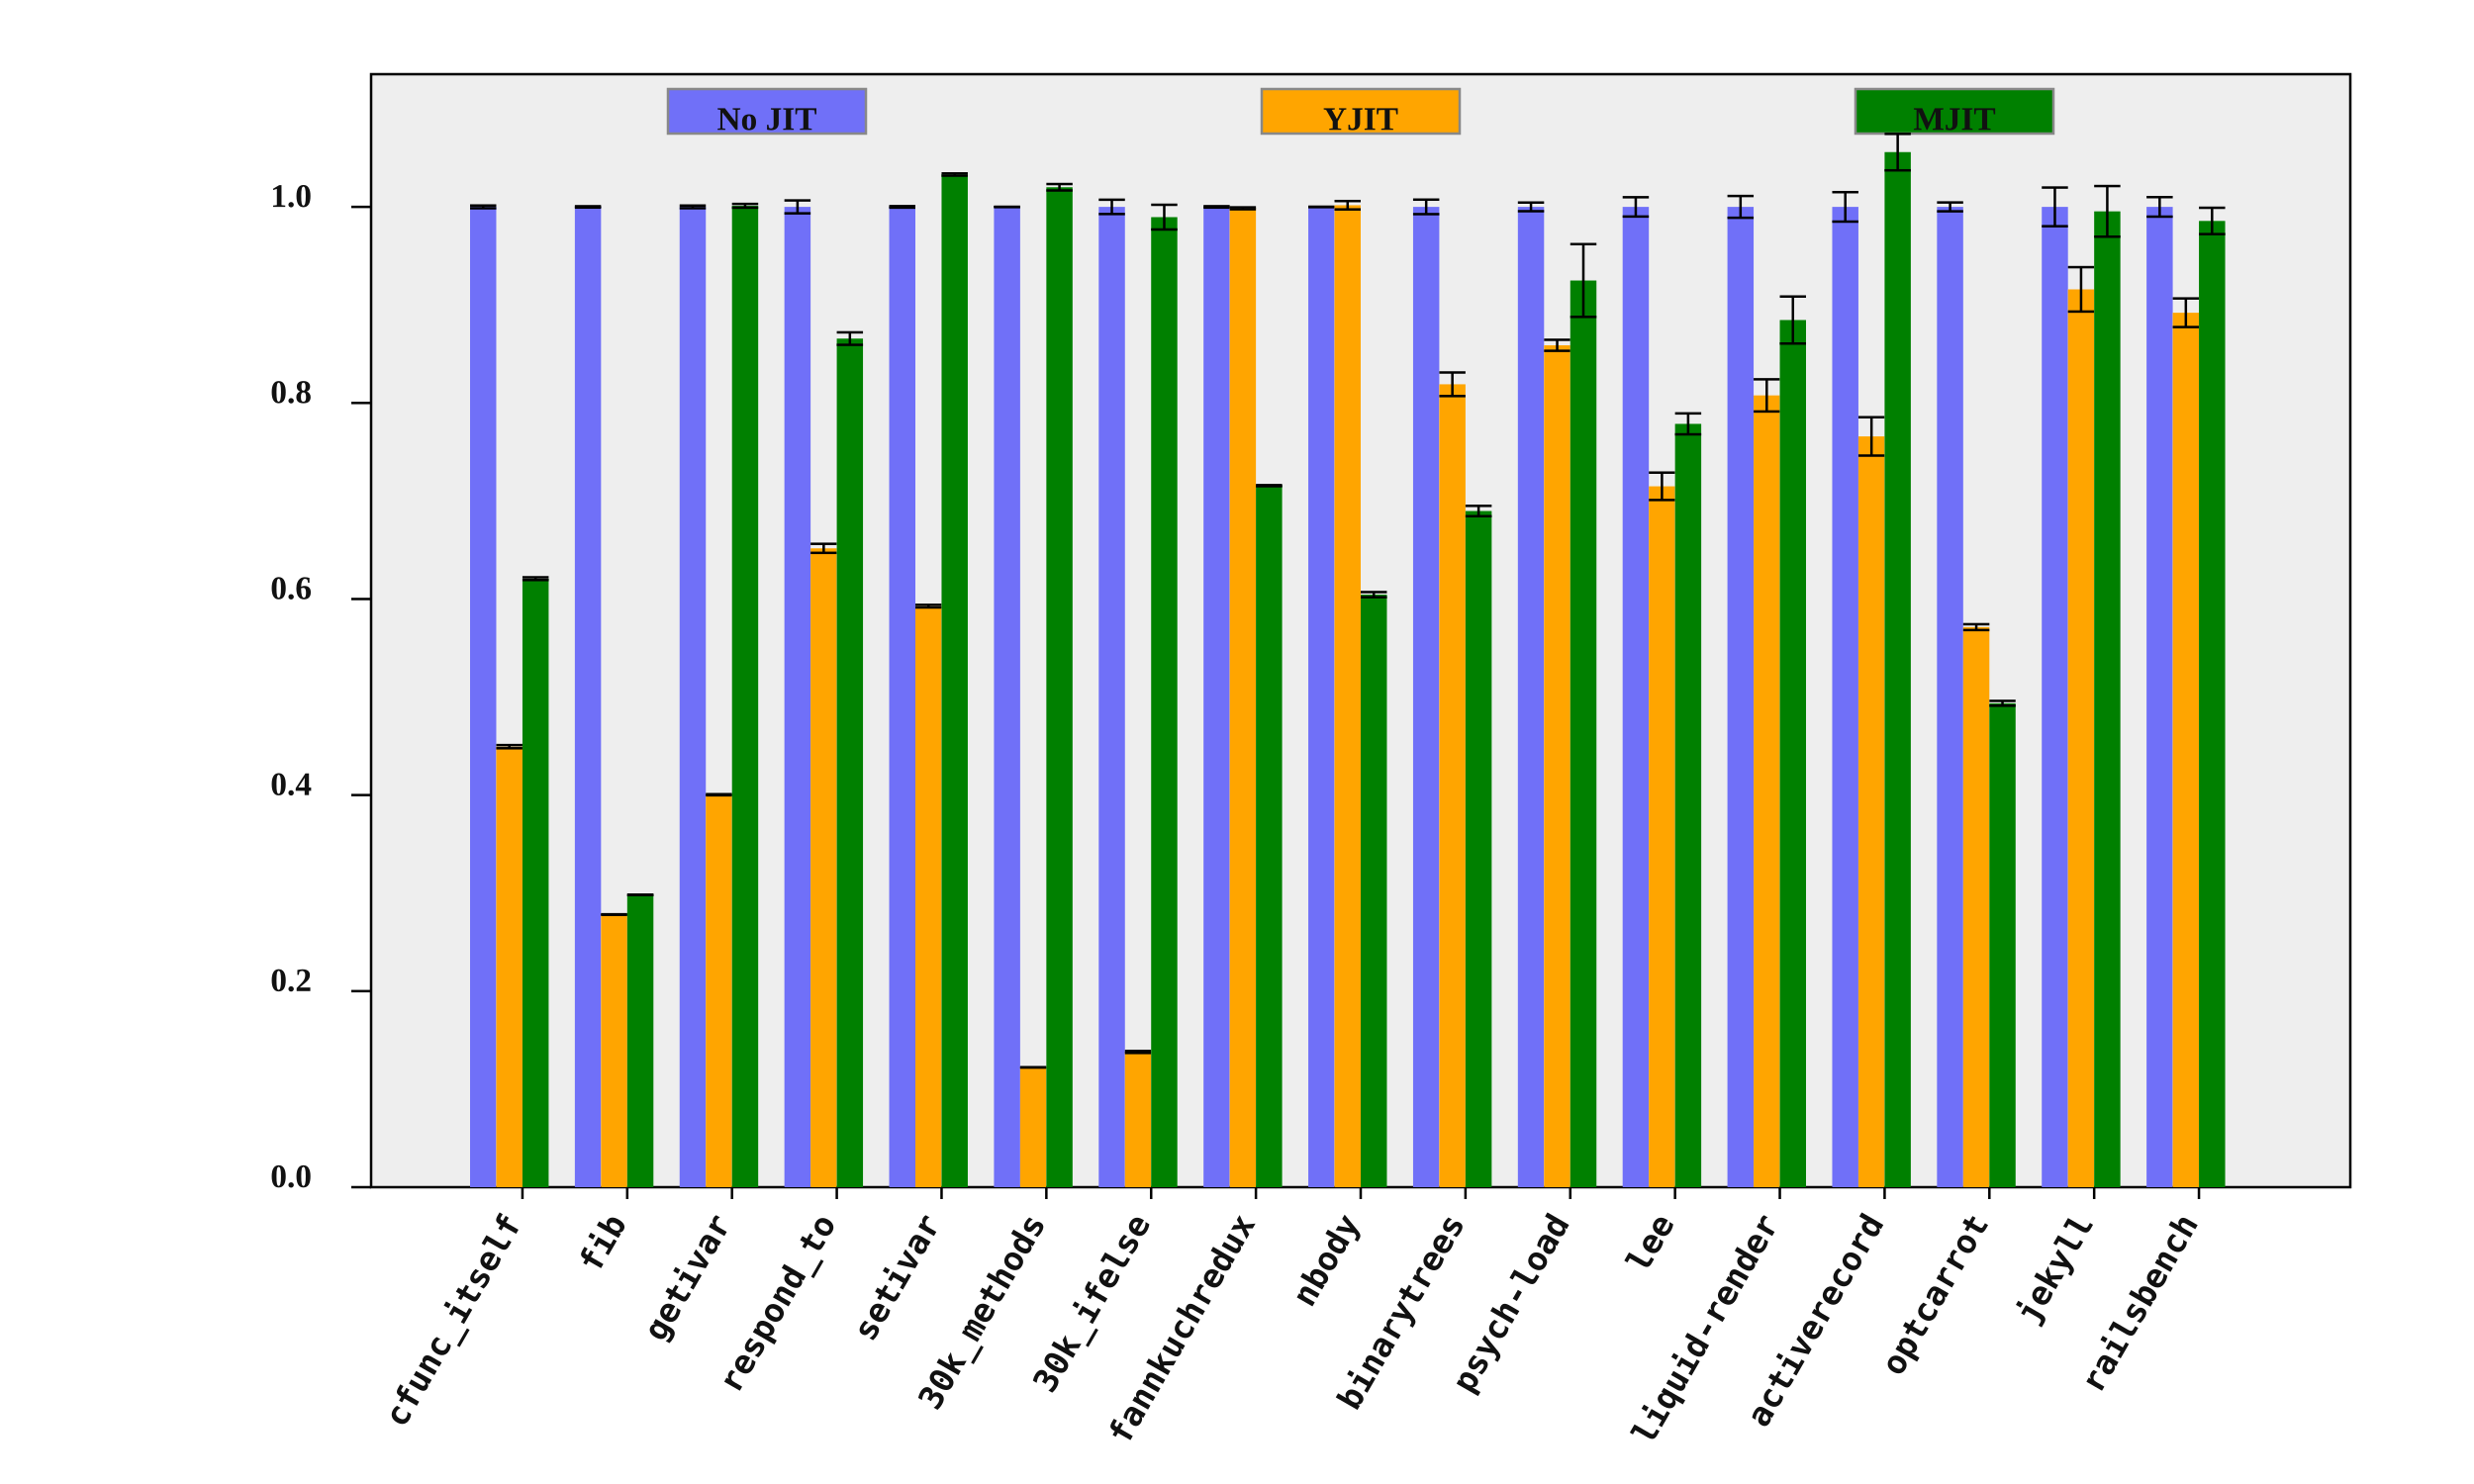
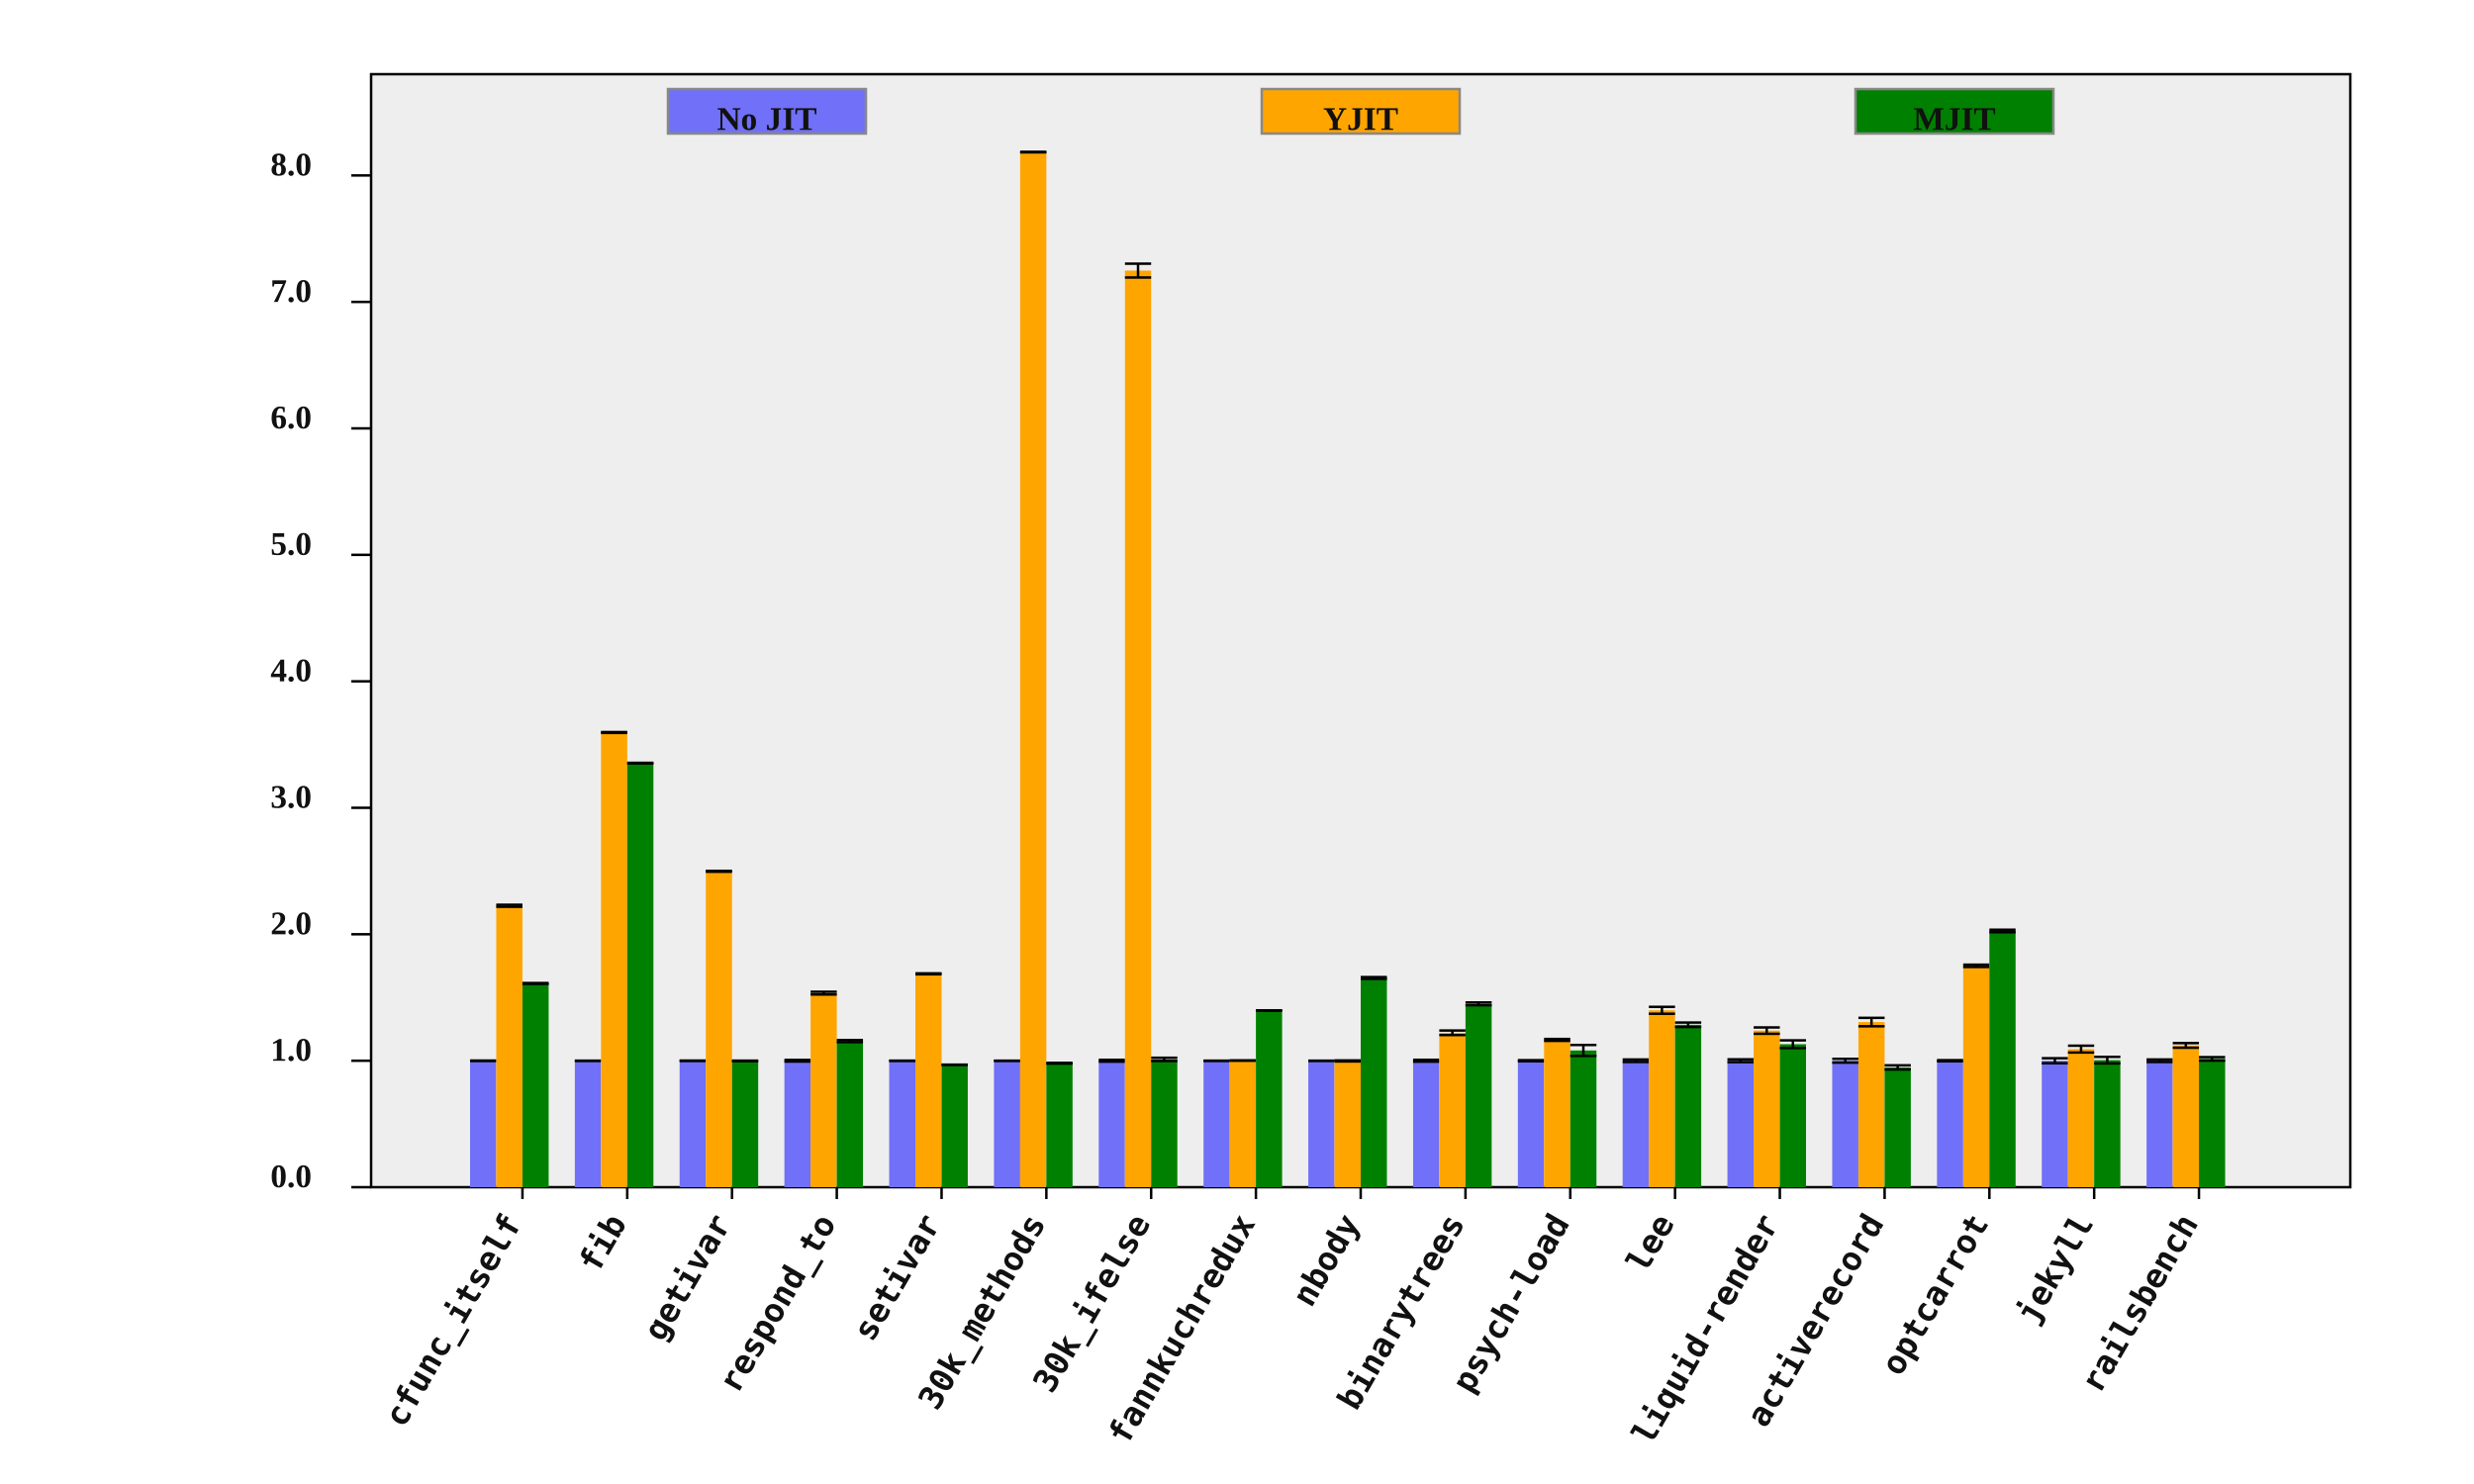
<svg xmlns="http://www.w3.org/2000/svg" viewBox="0 0 1000 600" width="100%" height="100%">
  <rect x="150.0" y="30.0" width="800" height="450.0" stroke="#000" fill="#EEE" />
  <line x1="142.0" y1="480.0" x2="150.0" y2="480.0" stroke="#000" />
  <text x="126.0" y="480.0" text-anchor="end" font-weight="bold" font-size="small" fill="#111">
0.0
</text>
-   <line x1="142.0" y1="400.729" x2="150.0" y2="400.729" stroke="#000" />
-   <text x="126.0" y="400.729" text-anchor="end" font-weight="bold" font-size="small" fill="#111">
- 0.2
- </text>
-   <line x1="142.0" y1="321.458" x2="150.0" y2="321.458" stroke="#000" />
-   <text x="126.0" y="321.458" text-anchor="end" font-weight="bold" font-size="small" fill="#111">
- 0.4
- </text>
-   <line x1="142.0" y1="242.187" x2="150.0" y2="242.187" stroke="#000" />
-   <text x="126.0" y="242.187" text-anchor="end" font-weight="bold" font-size="small" fill="#111">
- 0.6
- </text>
-   <line x1="142.0" y1="162.916" x2="150.0" y2="162.916" stroke="#000" />
-   <text x="126.0" y="162.916" text-anchor="end" font-weight="bold" font-size="small" fill="#111">
- 0.8
- </text>
-   <line x1="142.0" y1="83.645" x2="150.0" y2="83.645" stroke="#000" />
-   <text x="126.0" y="83.645" text-anchor="end" font-weight="bold" font-size="small" fill="#111">
+   <line x1="142.0" y1="428.867" x2="150.0" y2="428.867" stroke="#000" />
+   <text x="126.0" y="428.867" text-anchor="end" font-weight="bold" font-size="small" fill="#111">
1.0
+ </text>
+   <line x1="142.0" y1="377.734" x2="150.0" y2="377.734" stroke="#000" />
+   <text x="126.0" y="377.734" text-anchor="end" font-weight="bold" font-size="small" fill="#111">
+ 2.0
+ </text>
+   <line x1="142.0" y1="326.6" x2="150.0" y2="326.6" stroke="#000" />
+   <text x="126.0" y="326.6" text-anchor="end" font-weight="bold" font-size="small" fill="#111">
+ 3.0
+ </text>
+   <line x1="142.0" y1="275.467" x2="150.0" y2="275.467" stroke="#000" />
+   <text x="126.0" y="275.467" text-anchor="end" font-weight="bold" font-size="small" fill="#111">
+ 4.0
+ </text>
+   <line x1="142.0" y1="224.334" x2="150.0" y2="224.334" stroke="#000" />
+   <text x="126.0" y="224.334" text-anchor="end" font-weight="bold" font-size="small" fill="#111">
+ 5.0
+ </text>
+   <line x1="142.0" y1="173.201" x2="150.0" y2="173.201" stroke="#000" />
+   <text x="126.0" y="173.201" text-anchor="end" font-weight="bold" font-size="small" fill="#111">
+ 6.0
+ </text>
+   <line x1="142.0" y1="122.067" x2="150.0" y2="122.067" stroke="#000" />
+   <text x="126.0" y="122.067" text-anchor="end" font-weight="bold" font-size="small" fill="#111">
+ 7.0
+ </text>
+   <line x1="142.0" y1="70.934" x2="150.0" y2="70.934" stroke="#000" />
+   <text x="126.0" y="70.934" text-anchor="end" font-weight="bold" font-size="small" fill="#111">
+ 8.0
</text>
  <rect x="270.0" y="36" width="80.0" height="18.0" fill="#7070f8" stroke="#888" />
  <text x="310.0" y="52.5" font-size="small" text-anchor="middle" font-weight="bold" fill="#111">
No JIT
</text>
  <rect x="510.0" y="36" width="80.0" height="18.0" fill="orange" stroke="#888" />
  <text x="550.0" y="52.5" font-size="small" text-anchor="middle" font-weight="bold" fill="#111">
YJIT
</text>
  <rect x="750.0" y="36" width="80.0" height="18.0" fill="green" stroke="#888" />
  <text x="790.0" y="52.5" font-size="small" text-anchor="middle" font-weight="bold" fill="#111">
MJIT
</text>
-   <rect x="190.0" y="83.645" width="10.588" height="396.355" fill="#7070f8" />
-   <line x1="190.0" y1="83.091" x2="200.588" y2="83.091" stroke="#000" />
-   <line x1="190.0" y1="84.199" x2="200.588" y2="84.199" stroke="#000" />
-   <line x1="195.294" y1="83.091" x2="195.294" y2="84.199" stroke="#000" />
-   <rect x="200.588" y="301.887" width="10.588" height="178.113" fill="orange" />
-   <line x1="200.588" y1="301.247" x2="211.176" y2="301.247" stroke="#000" />
-   <line x1="200.588" y1="302.527" x2="211.176" y2="302.527" stroke="#000" />
-   <line x1="205.882" y1="301.247" x2="205.882" y2="302.527" stroke="#000" />
-   <rect x="211.176" y="233.957" width="10.588" height="246.043" fill="green" />
-   <line x1="211.176" y1="233.402" x2="221.765" y2="233.402" stroke="#000" />
-   <line x1="211.176" y1="234.511" x2="221.765" y2="234.511" stroke="#000" />
-   <line x1="216.471" y1="233.402" x2="216.471" y2="234.511" stroke="#000" />
+   <rect x="190.0" y="428.867" width="10.588" height="51.133" fill="#7070f8" />
+   <line x1="190.0" y1="428.795" x2="200.588" y2="428.795" stroke="#000" />
+   <line x1="190.0" y1="428.938" x2="200.588" y2="428.938" stroke="#000" />
+   <line x1="195.294" y1="428.795" x2="195.294" y2="428.938" stroke="#000" />
+   <rect x="200.588" y="366.213" width="10.588" height="113.787" fill="orange" />
+   <line x1="200.588" y1="365.805" x2="211.176" y2="365.805" stroke="#000" />
+   <line x1="200.588" y1="366.622" x2="211.176" y2="366.622" stroke="#000" />
+   <line x1="205.882" y1="365.805" x2="205.882" y2="366.622" stroke="#000" />
+   <rect x="211.176" y="397.629" width="10.588" height="82.371" fill="green" />
+   <line x1="211.176" y1="397.443" x2="221.765" y2="397.443" stroke="#000" />
+   <line x1="211.176" y1="397.815" x2="221.765" y2="397.815" stroke="#000" />
+   <line x1="216.471" y1="397.443" x2="216.471" y2="397.815" stroke="#000" />
  <line x1="211.176" y1="480.0" x2="211.176" y2="484.8" stroke="#000" />
  <text x="211.176" y="494.4" fill="#111" font-size="small" font-family="monospace" font-weight="bold" text-anchor="end" transform="rotate(-60, 211.1765, 494.4)">
cfunc_itself
</text>
-   <rect x="232.353" y="83.645" width="10.588" height="396.355" fill="#7070f8" />
-   <line x1="232.353" y1="83.385" x2="242.941" y2="83.385" stroke="#000" />
-   <line x1="232.353" y1="83.905" x2="242.941" y2="83.905" stroke="#000" />
-   <line x1="237.647" y1="83.385" x2="237.647" y2="83.905" stroke="#000" />
-   <rect x="242.941" y="369.762" width="10.588" height="110.238" fill="orange" />
-   <line x1="242.941" y1="369.655" x2="253.529" y2="369.655" stroke="#000" />
-   <line x1="242.941" y1="369.869" x2="253.529" y2="369.869" stroke="#000" />
-   <line x1="248.235" y1="369.655" x2="248.235" y2="369.869" stroke="#000" />
-   <rect x="253.529" y="361.799" width="10.588" height="118.201" fill="green" />
-   <line x1="253.529" y1="361.716" x2="264.118" y2="361.716" stroke="#000" />
-   <line x1="253.529" y1="361.882" x2="264.118" y2="361.882" stroke="#000" />
-   <line x1="258.824" y1="361.716" x2="258.824" y2="361.882" stroke="#000" />
+   <rect x="232.353" y="428.867" width="10.588" height="51.133" fill="#7070f8" />
+   <line x1="232.353" y1="428.833" x2="242.941" y2="428.833" stroke="#000" />
+   <line x1="232.353" y1="428.9" x2="242.941" y2="428.9" stroke="#000" />
+   <line x1="237.647" y1="428.833" x2="237.647" y2="428.9" stroke="#000" />
+   <rect x="242.941" y="296.153" width="10.588" height="183.847" fill="orange" />
+   <line x1="242.941" y1="295.975" x2="253.529" y2="295.975" stroke="#000" />
+   <line x1="242.941" y1="296.332" x2="253.529" y2="296.332" stroke="#000" />
+   <line x1="248.235" y1="295.975" x2="248.235" y2="296.332" stroke="#000" />
+   <rect x="253.529" y="308.538" width="10.588" height="171.462" fill="green" />
+   <line x1="253.529" y1="308.418" x2="264.118" y2="308.418" stroke="#000" />
+   <line x1="253.529" y1="308.659" x2="264.118" y2="308.659" stroke="#000" />
+   <line x1="258.824" y1="308.418" x2="258.824" y2="308.659" stroke="#000" />
  <line x1="253.529" y1="480.0" x2="253.529" y2="484.8" stroke="#000" />
  <text x="253.529" y="494.4" fill="#111" font-size="small" font-family="monospace" font-weight="bold" text-anchor="end" transform="rotate(-60, 253.5294, 494.4)">
fib
</text>
-   <rect x="274.706" y="83.645" width="10.588" height="396.355" fill="#7070f8" />
-   <line x1="274.706" y1="83.106" x2="285.294" y2="83.106" stroke="#000" />
-   <line x1="274.706" y1="84.184" x2="285.294" y2="84.184" stroke="#000" />
-   <line x1="280.0" y1="83.106" x2="280.0" y2="84.184" stroke="#000" />
-   <rect x="285.294" y="321.319" width="10.588" height="158.681" fill="orange" />
-   <line x1="285.294" y1="321.093" x2="295.882" y2="321.093" stroke="#000" />
-   <line x1="285.294" y1="321.545" x2="295.882" y2="321.545" stroke="#000" />
-   <line x1="290.588" y1="321.093" x2="290.588" y2="321.545" stroke="#000" />
-   <rect x="295.882" y="83.208" width="10.588" height="396.792" fill="green" />
-   <line x1="295.882" y1="82.446" x2="306.471" y2="82.446" stroke="#000" />
-   <line x1="295.882" y1="83.971" x2="306.471" y2="83.971" stroke="#000" />
-   <line x1="301.176" y1="82.446" x2="301.176" y2="83.971" stroke="#000" />
+   <rect x="274.706" y="428.867" width="10.588" height="51.133" fill="#7070f8" />
+   <line x1="274.706" y1="428.797" x2="285.294" y2="428.797" stroke="#000" />
+   <line x1="274.706" y1="428.936" x2="285.294" y2="428.936" stroke="#000" />
+   <line x1="280.0" y1="428.797" x2="280.0" y2="428.936" stroke="#000" />
+   <rect x="285.294" y="352.279" width="10.588" height="127.721" fill="orange" />
+   <line x1="285.294" y1="352.097" x2="295.882" y2="352.097" stroke="#000" />
+   <line x1="285.294" y1="352.461" x2="295.882" y2="352.461" stroke="#000" />
+   <line x1="290.588" y1="352.097" x2="290.588" y2="352.461" stroke="#000" />
+   <rect x="295.882" y="428.923" width="10.588" height="51.077" fill="green" />
+   <line x1="295.882" y1="428.825" x2="306.471" y2="428.825" stroke="#000" />
+   <line x1="295.882" y1="429.021" x2="306.471" y2="429.021" stroke="#000" />
+   <line x1="301.176" y1="428.825" x2="301.176" y2="429.021" stroke="#000" />
  <line x1="295.882" y1="480.0" x2="295.882" y2="484.8" stroke="#000" />
  <text x="295.882" y="494.4" fill="#111" font-size="small" font-family="monospace" font-weight="bold" text-anchor="end" transform="rotate(-60, 295.8824, 494.4)">
getivar
</text>
-   <rect x="317.059" y="83.645" width="10.588" height="396.355" fill="#7070f8" />
-   <line x1="317.059" y1="81.033" x2="327.647" y2="81.033" stroke="#000" />
-   <line x1="317.059" y1="86.258" x2="327.647" y2="86.258" stroke="#000" />
-   <line x1="322.353" y1="81.033" x2="322.353" y2="86.258" stroke="#000" />
-   <rect x="327.647" y="221.703" width="10.588" height="258.297" fill="orange" />
-   <line x1="327.647" y1="219.875" x2="338.235" y2="219.875" stroke="#000" />
-   <line x1="327.647" y1="223.53" x2="338.235" y2="223.53" stroke="#000" />
-   <line x1="332.941" y1="219.875" x2="332.941" y2="223.53" stroke="#000" />
-   <rect x="338.235" y="136.899" width="10.588" height="343.101" fill="green" />
-   <line x1="338.235" y1="134.376" x2="348.824" y2="134.376" stroke="#000" />
-   <line x1="338.235" y1="139.423" x2="348.824" y2="139.423" stroke="#000" />
-   <line x1="343.529" y1="134.376" x2="343.529" y2="139.423" stroke="#000" />
+   <rect x="317.059" y="428.867" width="10.588" height="51.133" fill="#7070f8" />
+   <line x1="317.059" y1="428.53" x2="327.647" y2="428.53" stroke="#000" />
+   <line x1="317.059" y1="429.204" x2="327.647" y2="429.204" stroke="#000" />
+   <line x1="322.353" y1="428.53" x2="322.353" y2="429.204" stroke="#000" />
+   <rect x="327.647" y="401.537" width="10.588" height="78.463" fill="orange" />
+   <line x1="327.647" y1="400.981" x2="338.235" y2="400.981" stroke="#000" />
+   <line x1="327.647" y1="402.092" x2="338.235" y2="402.092" stroke="#000" />
+   <line x1="332.941" y1="400.981" x2="332.941" y2="402.092" stroke="#000" />
+   <rect x="338.235" y="420.93" width="10.588" height="59.07" fill="green" />
+   <line x1="338.235" y1="420.496" x2="348.824" y2="420.496" stroke="#000" />
+   <line x1="338.235" y1="421.365" x2="348.824" y2="421.365" stroke="#000" />
+   <line x1="343.529" y1="420.496" x2="343.529" y2="421.365" stroke="#000" />
  <line x1="338.235" y1="480.0" x2="338.235" y2="484.8" stroke="#000" />
  <text x="338.235" y="494.4" fill="#111" font-size="small" font-family="monospace" font-weight="bold" text-anchor="end" transform="rotate(-60, 338.2353, 494.4)">
respond_to
</text>
-   <rect x="359.412" y="83.645" width="10.588" height="396.355" fill="#7070f8" />
-   <line x1="359.412" y1="83.335" x2="370" y2="83.335" stroke="#000" />
-   <line x1="359.412" y1="83.956" x2="370" y2="83.956" stroke="#000" />
-   <line x1="364.706" y1="83.335" x2="364.706" y2="83.956" stroke="#000" />
-   <rect x="370" y="245.075" width="10.588" height="234.925" fill="orange" />
-   <line x1="370" y1="244.546" x2="380.588" y2="244.546" stroke="#000" />
-   <line x1="370" y1="245.605" x2="380.588" y2="245.605" stroke="#000" />
-   <line x1="375.294" y1="244.546" x2="375.294" y2="245.605" stroke="#000" />
-   <rect x="380.588" y="70.561" width="10.588" height="409.439" fill="green" />
-   <line x1="380.588" y1="70.113" x2="391.176" y2="70.113" stroke="#000" />
-   <line x1="380.588" y1="71.01" x2="391.176" y2="71.01" stroke="#000" />
-   <line x1="385.882" y1="70.113" x2="385.882" y2="71.01" stroke="#000" />
+   <rect x="359.412" y="428.867" width="10.588" height="51.133" fill="#7070f8" />
+   <line x1="359.412" y1="428.827" x2="370" y2="428.827" stroke="#000" />
+   <line x1="359.412" y1="428.907" x2="370" y2="428.907" stroke="#000" />
+   <line x1="364.706" y1="428.827" x2="364.706" y2="428.907" stroke="#000" />
+   <rect x="370" y="393.73" width="10.588" height="86.27" fill="orange" />
+   <line x1="370" y1="393.536" x2="380.588" y2="393.536" stroke="#000" />
+   <line x1="370" y1="393.925" x2="380.588" y2="393.925" stroke="#000" />
+   <line x1="375.294" y1="393.536" x2="375.294" y2="393.925" stroke="#000" />
+   <rect x="380.588" y="430.501" width="10.588" height="49.499" fill="green" />
+   <line x1="380.588" y1="430.447" x2="391.176" y2="430.447" stroke="#000" />
+   <line x1="380.588" y1="430.555" x2="391.176" y2="430.555" stroke="#000" />
+   <line x1="385.882" y1="430.447" x2="385.882" y2="430.555" stroke="#000" />
  <line x1="380.588" y1="480.0" x2="380.588" y2="484.8" stroke="#000" />
  <text x="380.588" y="494.4" fill="#111" font-size="small" font-family="monospace" font-weight="bold" text-anchor="end" transform="rotate(-60, 380.5882, 494.4)">
setivar
</text>
-   <rect x="401.765" y="83.645" width="10.588" height="396.355" fill="#7070f8" />
-   <line x1="401.765" y1="83.605" x2="412.353" y2="83.605" stroke="#000" />
-   <line x1="401.765" y1="83.686" x2="412.353" y2="83.686" stroke="#000" />
-   <line x1="407.059" y1="83.605" x2="407.059" y2="83.686" stroke="#000" />
-   <rect x="412.353" y="431.573" width="10.588" height="48.427" fill="orange" />
-   <line x1="412.353" y1="431.56" x2="422.941" y2="431.56" stroke="#000" />
-   <line x1="412.353" y1="431.585" x2="422.941" y2="431.585" stroke="#000" />
-   <line x1="417.647" y1="431.56" x2="417.647" y2="431.585" stroke="#000" />
-   <rect x="422.941" y="75.709" width="10.588" height="404.291" fill="green" />
-   <line x1="422.941" y1="74.41" x2="433.529" y2="74.41" stroke="#000" />
-   <line x1="422.941" y1="77.008" x2="433.529" y2="77.008" stroke="#000" />
-   <line x1="428.235" y1="74.41" x2="428.235" y2="77.008" stroke="#000" />
+   <rect x="401.765" y="428.867" width="10.588" height="51.133" fill="#7070f8" />
+   <line x1="401.765" y1="428.862" x2="412.353" y2="428.862" stroke="#000" />
+   <line x1="401.765" y1="428.872" x2="412.353" y2="428.872" stroke="#000" />
+   <line x1="407.059" y1="428.862" x2="407.059" y2="428.872" stroke="#000" />
+   <rect x="412.353" y="61.5" width="10.588" height="418.5" fill="orange" />
+   <line x1="412.353" y1="61.396" x2="422.941" y2="61.396" stroke="#000" />
+   <line x1="412.353" y1="61.604" x2="422.941" y2="61.604" stroke="#000" />
+   <line x1="417.647" y1="61.396" x2="417.647" y2="61.604" stroke="#000" />
+   <rect x="422.941" y="429.871" width="10.588" height="50.129" fill="green" />
+   <line x1="422.941" y1="429.709" x2="433.529" y2="429.709" stroke="#000" />
+   <line x1="422.941" y1="430.032" x2="433.529" y2="430.032" stroke="#000" />
+   <line x1="428.235" y1="429.709" x2="428.235" y2="430.032" stroke="#000" />
  <line x1="422.941" y1="480.0" x2="422.941" y2="484.8" stroke="#000" />
  <text x="422.941" y="494.4" fill="#111" font-size="small" font-family="monospace" font-weight="bold" text-anchor="end" transform="rotate(-60, 422.9412, 494.4)">
30k_methods
</text>
-   <rect x="444.118" y="83.645" width="10.588" height="396.355" fill="#7070f8" />
-   <line x1="444.118" y1="80.751" x2="454.706" y2="80.751" stroke="#000" />
-   <line x1="444.118" y1="86.539" x2="454.706" y2="86.539" stroke="#000" />
-   <line x1="449.412" y1="80.751" x2="449.412" y2="86.539" stroke="#000" />
-   <rect x="454.706" y="425.313" width="10.588" height="54.687" fill="orange" />
-   <line x1="454.706" y1="424.901" x2="465.294" y2="424.901" stroke="#000" />
-   <line x1="454.706" y1="425.726" x2="465.294" y2="425.726" stroke="#000" />
-   <line x1="460" y1="424.901" x2="460" y2="425.726" stroke="#000" />
-   <rect x="465.294" y="87.792" width="10.588" height="392.208" fill="green" />
-   <line x1="465.294" y1="82.795" x2="475.882" y2="82.795" stroke="#000" />
-   <line x1="465.294" y1="92.789" x2="475.882" y2="92.789" stroke="#000" />
-   <line x1="470.588" y1="82.795" x2="470.588" y2="92.789" stroke="#000" />
+   <rect x="444.118" y="428.867" width="10.588" height="51.133" fill="#7070f8" />
+   <line x1="444.118" y1="428.493" x2="454.706" y2="428.493" stroke="#000" />
+   <line x1="444.118" y1="429.24" x2="454.706" y2="429.24" stroke="#000" />
+   <line x1="449.412" y1="428.493" x2="449.412" y2="429.24" stroke="#000" />
+   <rect x="454.706" y="109.399" width="10.588" height="370.601" fill="orange" />
+   <line x1="454.706" y1="106.604" x2="465.294" y2="106.604" stroke="#000" />
+   <line x1="454.706" y1="112.193" x2="465.294" y2="112.193" stroke="#000" />
+   <line x1="460" y1="106.604" x2="460" y2="112.193" stroke="#000" />
+   <rect x="465.294" y="428.326" width="10.588" height="51.674" fill="green" />
+   <line x1="465.294" y1="427.668" x2="475.882" y2="427.668" stroke="#000" />
+   <line x1="465.294" y1="428.985" x2="475.882" y2="428.985" stroke="#000" />
+   <line x1="470.588" y1="427.668" x2="470.588" y2="428.985" stroke="#000" />
  <line x1="465.294" y1="480.0" x2="465.294" y2="484.8" stroke="#000" />
  <text x="465.294" y="494.4" fill="#111" font-size="small" font-family="monospace" font-weight="bold" text-anchor="end" transform="rotate(-60, 465.2941, 494.4)">
30k_ifelse
</text>
-   <rect x="486.471" y="83.645" width="10.588" height="396.355" fill="#7070f8" />
-   <line x1="486.471" y1="83.367" x2="497.059" y2="83.367" stroke="#000" />
-   <line x1="486.471" y1="83.924" x2="497.059" y2="83.924" stroke="#000" />
-   <line x1="491.765" y1="83.367" x2="491.765" y2="83.924" stroke="#000" />
-   <rect x="497.059" y="84.223" width="10.588" height="395.777" fill="orange" />
-   <line x1="497.059" y1="83.834" x2="507.647" y2="83.834" stroke="#000" />
-   <line x1="497.059" y1="84.613" x2="507.647" y2="84.613" stroke="#000" />
-   <line x1="502.353" y1="83.834" x2="502.353" y2="84.613" stroke="#000" />
-   <rect x="507.647" y="196.361" width="10.588" height="283.639" fill="green" />
-   <line x1="507.647" y1="196.137" x2="518.235" y2="196.137" stroke="#000" />
-   <line x1="507.647" y1="196.585" x2="518.235" y2="196.585" stroke="#000" />
-   <line x1="512.941" y1="196.137" x2="512.941" y2="196.585" stroke="#000" />
+   <rect x="486.471" y="428.867" width="10.588" height="51.133" fill="#7070f8" />
+   <line x1="486.471" y1="428.831" x2="497.059" y2="428.831" stroke="#000" />
+   <line x1="486.471" y1="428.903" x2="497.059" y2="428.903" stroke="#000" />
+   <line x1="491.765" y1="428.831" x2="491.765" y2="428.903" stroke="#000" />
+   <rect x="497.059" y="428.792" width="10.588" height="51.208" fill="orange" />
+   <line x1="497.059" y1="428.742" x2="507.647" y2="428.742" stroke="#000" />
+   <line x1="497.059" y1="428.842" x2="507.647" y2="428.842" stroke="#000" />
+   <line x1="502.353" y1="428.742" x2="502.353" y2="428.842" stroke="#000" />
+   <rect x="507.647" y="408.547" width="10.588" height="71.453" fill="green" />
+   <line x1="507.647" y1="408.49" x2="518.235" y2="408.49" stroke="#000" />
+   <line x1="507.647" y1="408.603" x2="518.235" y2="408.603" stroke="#000" />
+   <line x1="512.941" y1="408.49" x2="512.941" y2="408.603" stroke="#000" />
  <line x1="507.647" y1="480.0" x2="507.647" y2="484.8" stroke="#000" />
  <text x="507.647" y="494.4" fill="#111" font-size="small" font-family="monospace" font-weight="bold" text-anchor="end" transform="rotate(-60, 507.6471, 494.4)">
fannkuchredux
</text>
-   <rect x="528.824" y="83.645" width="10.588" height="396.355" fill="#7070f8" />
-   <line x1="528.824" y1="83.575" x2="539.412" y2="83.575" stroke="#000" />
-   <line x1="528.824" y1="83.715" x2="539.412" y2="83.715" stroke="#000" />
-   <line x1="534.118" y1="83.575" x2="534.118" y2="83.715" stroke="#000" />
-   <rect x="539.412" y="82.98" width="10.588" height="397.02" fill="orange" />
-   <line x1="539.412" y1="81.286" x2="550.0" y2="81.286" stroke="#000" />
-   <line x1="539.412" y1="84.674" x2="550.0" y2="84.674" stroke="#000" />
-   <line x1="544.706" y1="81.286" x2="544.706" y2="84.674" stroke="#000" />
-   <rect x="550" y="240.42" width="10.588" height="239.58" fill="green" />
-   <line x1="550" y1="239.384" x2="560.588" y2="239.384" stroke="#000" />
-   <line x1="550" y1="241.457" x2="560.588" y2="241.457" stroke="#000" />
-   <line x1="555.294" y1="239.384" x2="555.294" y2="241.457" stroke="#000" />
+   <rect x="528.824" y="428.867" width="10.588" height="51.133" fill="#7070f8" />
+   <line x1="528.824" y1="428.858" x2="539.412" y2="428.858" stroke="#000" />
+   <line x1="528.824" y1="428.876" x2="539.412" y2="428.876" stroke="#000" />
+   <line x1="534.118" y1="428.858" x2="534.118" y2="428.876" stroke="#000" />
+   <rect x="539.412" y="428.952" width="10.588" height="51.048" fill="orange" />
+   <line x1="539.412" y1="428.735" x2="550.0" y2="428.735" stroke="#000" />
+   <line x1="539.412" y1="429.17" x2="550.0" y2="429.17" stroke="#000" />
+   <line x1="544.706" y1="428.735" x2="544.706" y2="429.17" stroke="#000" />
+   <rect x="550" y="395.406" width="10.588" height="84.594" fill="green" />
+   <line x1="550" y1="395.041" x2="560.588" y2="395.041" stroke="#000" />
+   <line x1="550" y1="395.772" x2="560.588" y2="395.772" stroke="#000" />
+   <line x1="555.294" y1="395.041" x2="555.294" y2="395.772" stroke="#000" />
  <line x1="550" y1="480.0" x2="550" y2="484.8" stroke="#000" />
  <text x="550" y="494.4" fill="#111" font-size="small" font-family="monospace" font-weight="bold" text-anchor="end" transform="rotate(-60, 550, 494.4)">
nbody
</text>
-   <rect x="571.176" y="83.645" width="10.588" height="396.355" fill="#7070f8" />
-   <line x1="571.176" y1="80.709" x2="581.765" y2="80.709" stroke="#000" />
-   <line x1="571.176" y1="86.581" x2="581.765" y2="86.581" stroke="#000" />
-   <line x1="576.471" y1="80.709" x2="576.471" y2="86.581" stroke="#000" />
-   <rect x="581.765" y="155.369" width="10.588" height="324.631" fill="orange" />
-   <line x1="581.765" y1="150.6" x2="592.353" y2="150.6" stroke="#000" />
-   <line x1="581.765" y1="160.138" x2="592.353" y2="160.138" stroke="#000" />
-   <line x1="587.059" y1="150.6" x2="587.059" y2="160.138" stroke="#000" />
-   <rect x="592.353" y="206.614" width="10.588" height="273.386" fill="green" />
-   <line x1="592.353" y1="204.522" x2="602.941" y2="204.522" stroke="#000" />
-   <line x1="592.353" y1="208.707" x2="602.941" y2="208.707" stroke="#000" />
-   <line x1="597.647" y1="204.522" x2="597.647" y2="208.707" stroke="#000" />
+   <rect x="571.176" y="428.867" width="10.588" height="51.133" fill="#7070f8" />
+   <line x1="571.176" y1="428.488" x2="581.765" y2="428.488" stroke="#000" />
+   <line x1="571.176" y1="429.246" x2="581.765" y2="429.246" stroke="#000" />
+   <line x1="576.471" y1="428.488" x2="576.471" y2="429.246" stroke="#000" />
+   <rect x="581.765" y="417.569" width="10.588" height="62.431" fill="orange" />
+   <line x1="581.765" y1="416.652" x2="592.353" y2="416.652" stroke="#000" />
+   <line x1="581.765" y1="418.487" x2="592.353" y2="418.487" stroke="#000" />
+   <line x1="587.059" y1="416.652" x2="587.059" y2="418.487" stroke="#000" />
+   <rect x="592.353" y="405.867" width="10.588" height="74.133" fill="green" />
+   <line x1="592.353" y1="405.299" x2="602.941" y2="405.299" stroke="#000" />
+   <line x1="592.353" y1="406.434" x2="602.941" y2="406.434" stroke="#000" />
+   <line x1="597.647" y1="405.299" x2="597.647" y2="406.434" stroke="#000" />
  <line x1="592.353" y1="480.0" x2="592.353" y2="484.8" stroke="#000" />
  <text x="592.353" y="494.4" fill="#111" font-size="small" font-family="monospace" font-weight="bold" text-anchor="end" transform="rotate(-60, 592.3529, 494.4)">
binarytrees
</text>
-   <rect x="613.529" y="83.645" width="10.588" height="396.355" fill="#7070f8" />
-   <line x1="613.529" y1="81.896" x2="624.118" y2="81.896" stroke="#000" />
-   <line x1="613.529" y1="85.394" x2="624.118" y2="85.394" stroke="#000" />
-   <line x1="618.824" y1="81.896" x2="618.824" y2="85.394" stroke="#000" />
-   <rect x="624.118" y="139.613" width="10.588" height="340.387" fill="orange" />
-   <line x1="624.118" y1="137.383" x2="634.706" y2="137.383" stroke="#000" />
-   <line x1="624.118" y1="141.843" x2="634.706" y2="141.843" stroke="#000" />
-   <line x1="629.412" y1="137.383" x2="629.412" y2="141.843" stroke="#000" />
-   <rect x="634.706" y="113.414" width="10.588" height="366.586" fill="green" />
-   <line x1="634.706" y1="98.706" x2="645.294" y2="98.706" stroke="#000" />
-   <line x1="634.706" y1="128.121" x2="645.294" y2="128.121" stroke="#000" />
-   <line x1="640" y1="98.706" x2="640" y2="128.121" stroke="#000" />
+   <rect x="613.529" y="428.867" width="10.588" height="51.133" fill="#7070f8" />
+   <line x1="613.529" y1="428.641" x2="624.118" y2="428.641" stroke="#000" />
+   <line x1="613.529" y1="429.092" x2="624.118" y2="429.092" stroke="#000" />
+   <line x1="618.824" y1="428.641" x2="618.824" y2="429.092" stroke="#000" />
+   <rect x="624.118" y="420.459" width="10.588" height="59.541" fill="orange" />
+   <line x1="624.118" y1="420.069" x2="634.706" y2="420.069" stroke="#000" />
+   <line x1="624.118" y1="420.849" x2="634.706" y2="420.849" stroke="#000" />
+   <line x1="629.412" y1="420.069" x2="629.412" y2="420.849" stroke="#000" />
+   <rect x="634.706" y="424.714" width="10.588" height="55.286" fill="green" />
+   <line x1="634.706" y1="422.496" x2="645.294" y2="422.496" stroke="#000" />
+   <line x1="634.706" y1="426.933" x2="645.294" y2="426.933" stroke="#000" />
+   <line x1="640" y1="422.496" x2="640" y2="426.933" stroke="#000" />
  <line x1="634.706" y1="480.0" x2="634.706" y2="484.8" stroke="#000" />
  <text x="634.706" y="494.4" fill="#111" font-size="small" font-family="monospace" font-weight="bold" text-anchor="end" transform="rotate(-60, 634.7059, 494.4)">
psych-load
</text>
-   <rect x="655.882" y="83.645" width="10.588" height="396.355" fill="#7070f8" />
-   <line x1="655.882" y1="79.744" x2="666.471" y2="79.744" stroke="#000" />
-   <line x1="655.882" y1="87.547" x2="666.471" y2="87.547" stroke="#000" />
-   <line x1="661.176" y1="79.744" x2="661.176" y2="87.547" stroke="#000" />
-   <rect x="666.471" y="196.622" width="10.588" height="283.378" fill="orange" />
-   <line x1="666.471" y1="191.085" x2="677.059" y2="191.085" stroke="#000" />
-   <line x1="666.471" y1="202.158" x2="677.059" y2="202.158" stroke="#000" />
-   <line x1="671.765" y1="191.085" x2="671.765" y2="202.158" stroke="#000" />
-   <rect x="677.059" y="171.378" width="10.588" height="308.622" fill="green" />
-   <line x1="677.059" y1="167.14" x2="687.647" y2="167.14" stroke="#000" />
-   <line x1="677.059" y1="175.615" x2="687.647" y2="175.615" stroke="#000" />
-   <line x1="682.353" y1="167.14" x2="682.353" y2="175.615" stroke="#000" />
+   <rect x="655.882" y="428.867" width="10.588" height="51.133" fill="#7070f8" />
+   <line x1="655.882" y1="428.363" x2="666.471" y2="428.363" stroke="#000" />
+   <line x1="655.882" y1="429.37" x2="666.471" y2="429.37" stroke="#000" />
+   <line x1="661.176" y1="428.363" x2="661.176" y2="429.37" stroke="#000" />
+   <rect x="666.471" y="408.481" width="10.588" height="71.519" fill="orange" />
+   <line x1="666.471" y1="407.084" x2="677.059" y2="407.084" stroke="#000" />
+   <line x1="666.471" y1="409.878" x2="677.059" y2="409.878" stroke="#000" />
+   <line x1="671.765" y1="407.084" x2="671.765" y2="409.878" stroke="#000" />
+   <rect x="677.059" y="414.331" width="10.588" height="65.669" fill="green" />
+   <line x1="677.059" y1="413.429" x2="687.647" y2="413.429" stroke="#000" />
+   <line x1="677.059" y1="415.233" x2="687.647" y2="415.233" stroke="#000" />
+   <line x1="682.353" y1="413.429" x2="682.353" y2="415.233" stroke="#000" />
  <line x1="677.059" y1="480.0" x2="677.059" y2="484.8" stroke="#000" />
  <text x="677.059" y="494.4" fill="#111" font-size="small" font-family="monospace" font-weight="bold" text-anchor="end" transform="rotate(-60, 677.0588, 494.4)">
lee
</text>
-   <rect x="698.235" y="83.645" width="10.588" height="396.355" fill="#7070f8" />
-   <line x1="698.235" y1="79.238" x2="708.824" y2="79.238" stroke="#000" />
-   <line x1="698.235" y1="88.052" x2="708.824" y2="88.052" stroke="#000" />
-   <line x1="703.529" y1="79.238" x2="703.529" y2="88.052" stroke="#000" />
-   <rect x="708.824" y="159.865" width="10.588" height="320.135" fill="orange" />
-   <line x1="708.824" y1="153.358" x2="719.412" y2="153.358" stroke="#000" />
-   <line x1="708.824" y1="166.371" x2="719.412" y2="166.371" stroke="#000" />
-   <line x1="714.118" y1="153.358" x2="714.118" y2="166.371" stroke="#000" />
-   <rect x="719.412" y="129.394" width="10.588" height="350.606" fill="green" />
-   <line x1="719.412" y1="119.891" x2="730.0" y2="119.891" stroke="#000" />
-   <line x1="719.412" y1="138.896" x2="730.0" y2="138.896" stroke="#000" />
-   <line x1="724.706" y1="119.891" x2="724.706" y2="138.896" stroke="#000" />
+   <rect x="698.235" y="428.867" width="10.588" height="51.133" fill="#7070f8" />
+   <line x1="698.235" y1="428.298" x2="708.824" y2="428.298" stroke="#000" />
+   <line x1="698.235" y1="429.435" x2="708.824" y2="429.435" stroke="#000" />
+   <line x1="703.529" y1="428.298" x2="703.529" y2="429.435" stroke="#000" />
+   <rect x="708.824" y="416.693" width="10.588" height="63.307" fill="orange" />
+   <line x1="708.824" y1="415.406" x2="719.412" y2="415.406" stroke="#000" />
+   <line x1="708.824" y1="417.979" x2="719.412" y2="417.979" stroke="#000" />
+   <line x1="714.118" y1="415.406" x2="714.118" y2="417.979" stroke="#000" />
+   <rect x="719.412" y="422.195" width="10.588" height="57.805" fill="green" />
+   <line x1="719.412" y1="420.628" x2="730.0" y2="420.628" stroke="#000" />
+   <line x1="719.412" y1="423.761" x2="730.0" y2="423.761" stroke="#000" />
+   <line x1="724.706" y1="420.628" x2="724.706" y2="423.761" stroke="#000" />
  <line x1="719.412" y1="480.0" x2="719.412" y2="484.8" stroke="#000" />
  <text x="719.412" y="494.4" fill="#111" font-size="small" font-family="monospace" font-weight="bold" text-anchor="end" transform="rotate(-60, 719.4118, 494.4)">
liquid-render
</text>
-   <rect x="740.588" y="83.645" width="10.588" height="396.355" fill="#7070f8" />
-   <line x1="740.588" y1="77.69" x2="751.176" y2="77.69" stroke="#000" />
-   <line x1="740.588" y1="89.6" x2="751.176" y2="89.6" stroke="#000" />
-   <line x1="745.882" y1="77.69" x2="745.882" y2="89.6" stroke="#000" />
-   <rect x="751.176" y="176.446" width="10.588" height="303.554" fill="orange" />
-   <line x1="751.176" y1="168.69" x2="761.765" y2="168.69" stroke="#000" />
-   <line x1="751.176" y1="184.201" x2="761.765" y2="184.201" stroke="#000" />
-   <line x1="756.471" y1="168.69" x2="756.471" y2="184.201" stroke="#000" />
-   <rect x="761.765" y="61.5" width="10.588" height="418.5" fill="green" />
-   <line x1="761.765" y1="54.122" x2="772.353" y2="54.122" stroke="#000" />
-   <line x1="761.765" y1="68.878" x2="772.353" y2="68.878" stroke="#000" />
-   <line x1="767.059" y1="54.122" x2="767.059" y2="68.878" stroke="#000" />
+   <rect x="740.588" y="428.867" width="10.588" height="51.133" fill="#7070f8" />
+   <line x1="740.588" y1="428.099" x2="751.176" y2="428.099" stroke="#000" />
+   <line x1="740.588" y1="429.635" x2="751.176" y2="429.635" stroke="#000" />
+   <line x1="745.882" y1="428.099" x2="745.882" y2="429.635" stroke="#000" />
+   <rect x="751.176" y="413.235" width="10.588" height="66.765" fill="orange" />
+   <line x1="751.176" y1="411.529" x2="761.765" y2="411.529" stroke="#000" />
+   <line x1="751.176" y1="414.94" x2="761.765" y2="414.94" stroke="#000" />
+   <line x1="756.471" y1="411.529" x2="756.471" y2="414.94" stroke="#000" />
+   <rect x="761.765" y="431.573" width="10.588" height="48.427" fill="green" />
+   <line x1="761.765" y1="430.719" x2="772.353" y2="430.719" stroke="#000" />
+   <line x1="761.765" y1="432.426" x2="772.353" y2="432.426" stroke="#000" />
+   <line x1="767.059" y1="430.719" x2="767.059" y2="432.426" stroke="#000" />
  <line x1="761.765" y1="480.0" x2="761.765" y2="484.8" stroke="#000" />
  <text x="761.765" y="494.4" fill="#111" font-size="small" font-family="monospace" font-weight="bold" text-anchor="end" transform="rotate(-60, 761.7647, 494.4)">
activerecord
</text>
-   <rect x="782.941" y="83.645" width="10.588" height="396.355" fill="#7070f8" />
-   <line x1="782.941" y1="81.857" x2="793.529" y2="81.857" stroke="#000" />
-   <line x1="782.941" y1="85.434" x2="793.529" y2="85.434" stroke="#000" />
-   <line x1="788.235" y1="81.857" x2="788.235" y2="85.434" stroke="#000" />
-   <rect x="793.529" y="253.562" width="10.588" height="226.438" fill="orange" />
-   <line x1="793.529" y1="252.383" x2="804.118" y2="252.383" stroke="#000" />
-   <line x1="793.529" y1="254.742" x2="804.118" y2="254.742" stroke="#000" />
-   <line x1="798.824" y1="252.383" x2="798.824" y2="254.742" stroke="#000" />
-   <rect x="804.118" y="284.356" width="10.588" height="195.644" fill="green" />
-   <line x1="804.118" y1="283.383" x2="814.706" y2="283.383" stroke="#000" />
-   <line x1="804.118" y1="285.329" x2="814.706" y2="285.329" stroke="#000" />
-   <line x1="809.412" y1="283.383" x2="809.412" y2="285.329" stroke="#000" />
+   <rect x="782.941" y="428.867" width="10.588" height="51.133" fill="#7070f8" />
+   <line x1="782.941" y1="428.636" x2="793.529" y2="428.636" stroke="#000" />
+   <line x1="782.941" y1="429.098" x2="793.529" y2="429.098" stroke="#000" />
+   <line x1="788.235" y1="428.636" x2="788.235" y2="429.098" stroke="#000" />
+   <rect x="793.529" y="390.497" width="10.588" height="89.503" fill="orange" />
+   <line x1="793.529" y1="390.03" x2="804.118" y2="390.03" stroke="#000" />
+   <line x1="793.529" y1="390.963" x2="804.118" y2="390.963" stroke="#000" />
+   <line x1="798.824" y1="390.03" x2="798.824" y2="390.963" stroke="#000" />
+   <rect x="804.118" y="376.409" width="10.588" height="103.591" fill="green" />
+   <line x1="804.118" y1="375.894" x2="814.706" y2="375.894" stroke="#000" />
+   <line x1="804.118" y1="376.924" x2="814.706" y2="376.924" stroke="#000" />
+   <line x1="809.412" y1="375.894" x2="809.412" y2="376.924" stroke="#000" />
  <line x1="804.118" y1="480.0" x2="804.118" y2="484.8" stroke="#000" />
  <text x="804.118" y="494.4" fill="#111" font-size="small" font-family="monospace" font-weight="bold" text-anchor="end" transform="rotate(-60, 804.1176, 494.4)">
optcarrot
</text>
-   <rect x="825.294" y="83.645" width="10.588" height="396.355" fill="#7070f8" />
-   <line x1="825.294" y1="75.825" x2="835.882" y2="75.825" stroke="#000" />
-   <line x1="825.294" y1="91.466" x2="835.882" y2="91.466" stroke="#000" />
-   <line x1="830.588" y1="75.825" x2="830.588" y2="91.466" stroke="#000" />
-   <rect x="835.882" y="116.997" width="10.588" height="363.003" fill="orange" />
-   <line x1="835.882" y1="108.024" x2="846.471" y2="108.024" stroke="#000" />
-   <line x1="835.882" y1="125.971" x2="846.471" y2="125.971" stroke="#000" />
-   <line x1="841.176" y1="108.024" x2="841.176" y2="125.971" stroke="#000" />
-   <rect x="846.471" y="85.459" width="10.588" height="394.541" fill="green" />
-   <line x1="846.471" y1="75.22" x2="857.059" y2="75.22" stroke="#000" />
-   <line x1="846.471" y1="95.697" x2="857.059" y2="95.697" stroke="#000" />
-   <line x1="851.765" y1="75.22" x2="851.765" y2="95.697" stroke="#000" />
+   <rect x="825.294" y="428.867" width="10.588" height="51.133" fill="#7070f8" />
+   <line x1="825.294" y1="427.858" x2="835.882" y2="427.858" stroke="#000" />
+   <line x1="825.294" y1="429.876" x2="835.882" y2="429.876" stroke="#000" />
+   <line x1="830.588" y1="427.858" x2="830.588" y2="429.876" stroke="#000" />
+   <rect x="835.882" y="424.169" width="10.588" height="55.831" fill="orange" />
+   <line x1="835.882" y1="422.789" x2="846.471" y2="422.789" stroke="#000" />
+   <line x1="835.882" y1="425.549" x2="846.471" y2="425.549" stroke="#000" />
+   <line x1="841.176" y1="422.789" x2="841.176" y2="425.549" stroke="#000" />
+   <rect x="846.471" y="428.632" width="10.588" height="51.368" fill="green" />
+   <line x1="846.471" y1="427.299" x2="857.059" y2="427.299" stroke="#000" />
+   <line x1="846.471" y1="429.965" x2="857.059" y2="429.965" stroke="#000" />
+   <line x1="851.765" y1="427.299" x2="851.765" y2="429.965" stroke="#000" />
  <line x1="846.471" y1="480.0" x2="846.471" y2="484.8" stroke="#000" />
  <text x="846.471" y="494.4" fill="#111" font-size="small" font-family="monospace" font-weight="bold" text-anchor="end" transform="rotate(-60, 846.4706, 494.4)">
jekyll
</text>
-   <rect x="867.647" y="83.645" width="10.588" height="396.355" fill="#7070f8" />
-   <line x1="867.647" y1="79.7" x2="878.235" y2="79.7" stroke="#000" />
-   <line x1="867.647" y1="87.591" x2="878.235" y2="87.591" stroke="#000" />
-   <line x1="872.941" y1="79.7" x2="872.941" y2="87.591" stroke="#000" />
-   <rect x="878.235" y="126.449" width="10.588" height="353.551" fill="orange" />
-   <line x1="878.235" y1="120.662" x2="888.824" y2="120.662" stroke="#000" />
-   <line x1="878.235" y1="132.235" x2="888.824" y2="132.235" stroke="#000" />
-   <line x1="883.529" y1="120.662" x2="883.529" y2="132.235" stroke="#000" />
-   <rect x="888.824" y="89.329" width="10.588" height="390.671" fill="green" />
-   <line x1="888.824" y1="84.005" x2="899.412" y2="84.005" stroke="#000" />
-   <line x1="888.824" y1="94.653" x2="899.412" y2="94.653" stroke="#000" />
-   <line x1="894.118" y1="84.005" x2="894.118" y2="94.653" stroke="#000" />
+   <rect x="867.647" y="428.867" width="10.588" height="51.133" fill="#7070f8" />
+   <line x1="867.647" y1="428.358" x2="878.235" y2="428.358" stroke="#000" />
+   <line x1="867.647" y1="429.376" x2="878.235" y2="429.376" stroke="#000" />
+   <line x1="872.941" y1="428.358" x2="872.941" y2="429.376" stroke="#000" />
+   <rect x="878.235" y="422.676" width="10.588" height="57.324" fill="orange" />
+   <line x1="878.235" y1="421.738" x2="888.824" y2="421.738" stroke="#000" />
+   <line x1="878.235" y1="423.614" x2="888.824" y2="423.614" stroke="#000" />
+   <line x1="883.529" y1="421.738" x2="883.529" y2="423.614" stroke="#000" />
+   <rect x="888.824" y="428.123" width="10.588" height="51.877" fill="green" />
+   <line x1="888.824" y1="427.416" x2="899.412" y2="427.416" stroke="#000" />
+   <line x1="888.824" y1="428.83" x2="899.412" y2="428.83" stroke="#000" />
+   <line x1="894.118" y1="427.416" x2="894.118" y2="428.83" stroke="#000" />
  <line x1="888.824" y1="480.0" x2="888.824" y2="484.8" stroke="#000" />
  <text x="888.824" y="494.4" fill="#111" font-size="small" font-family="monospace" font-weight="bold" text-anchor="end" transform="rotate(-60, 888.8235, 494.4)">
railsbench
</text>
</svg>
